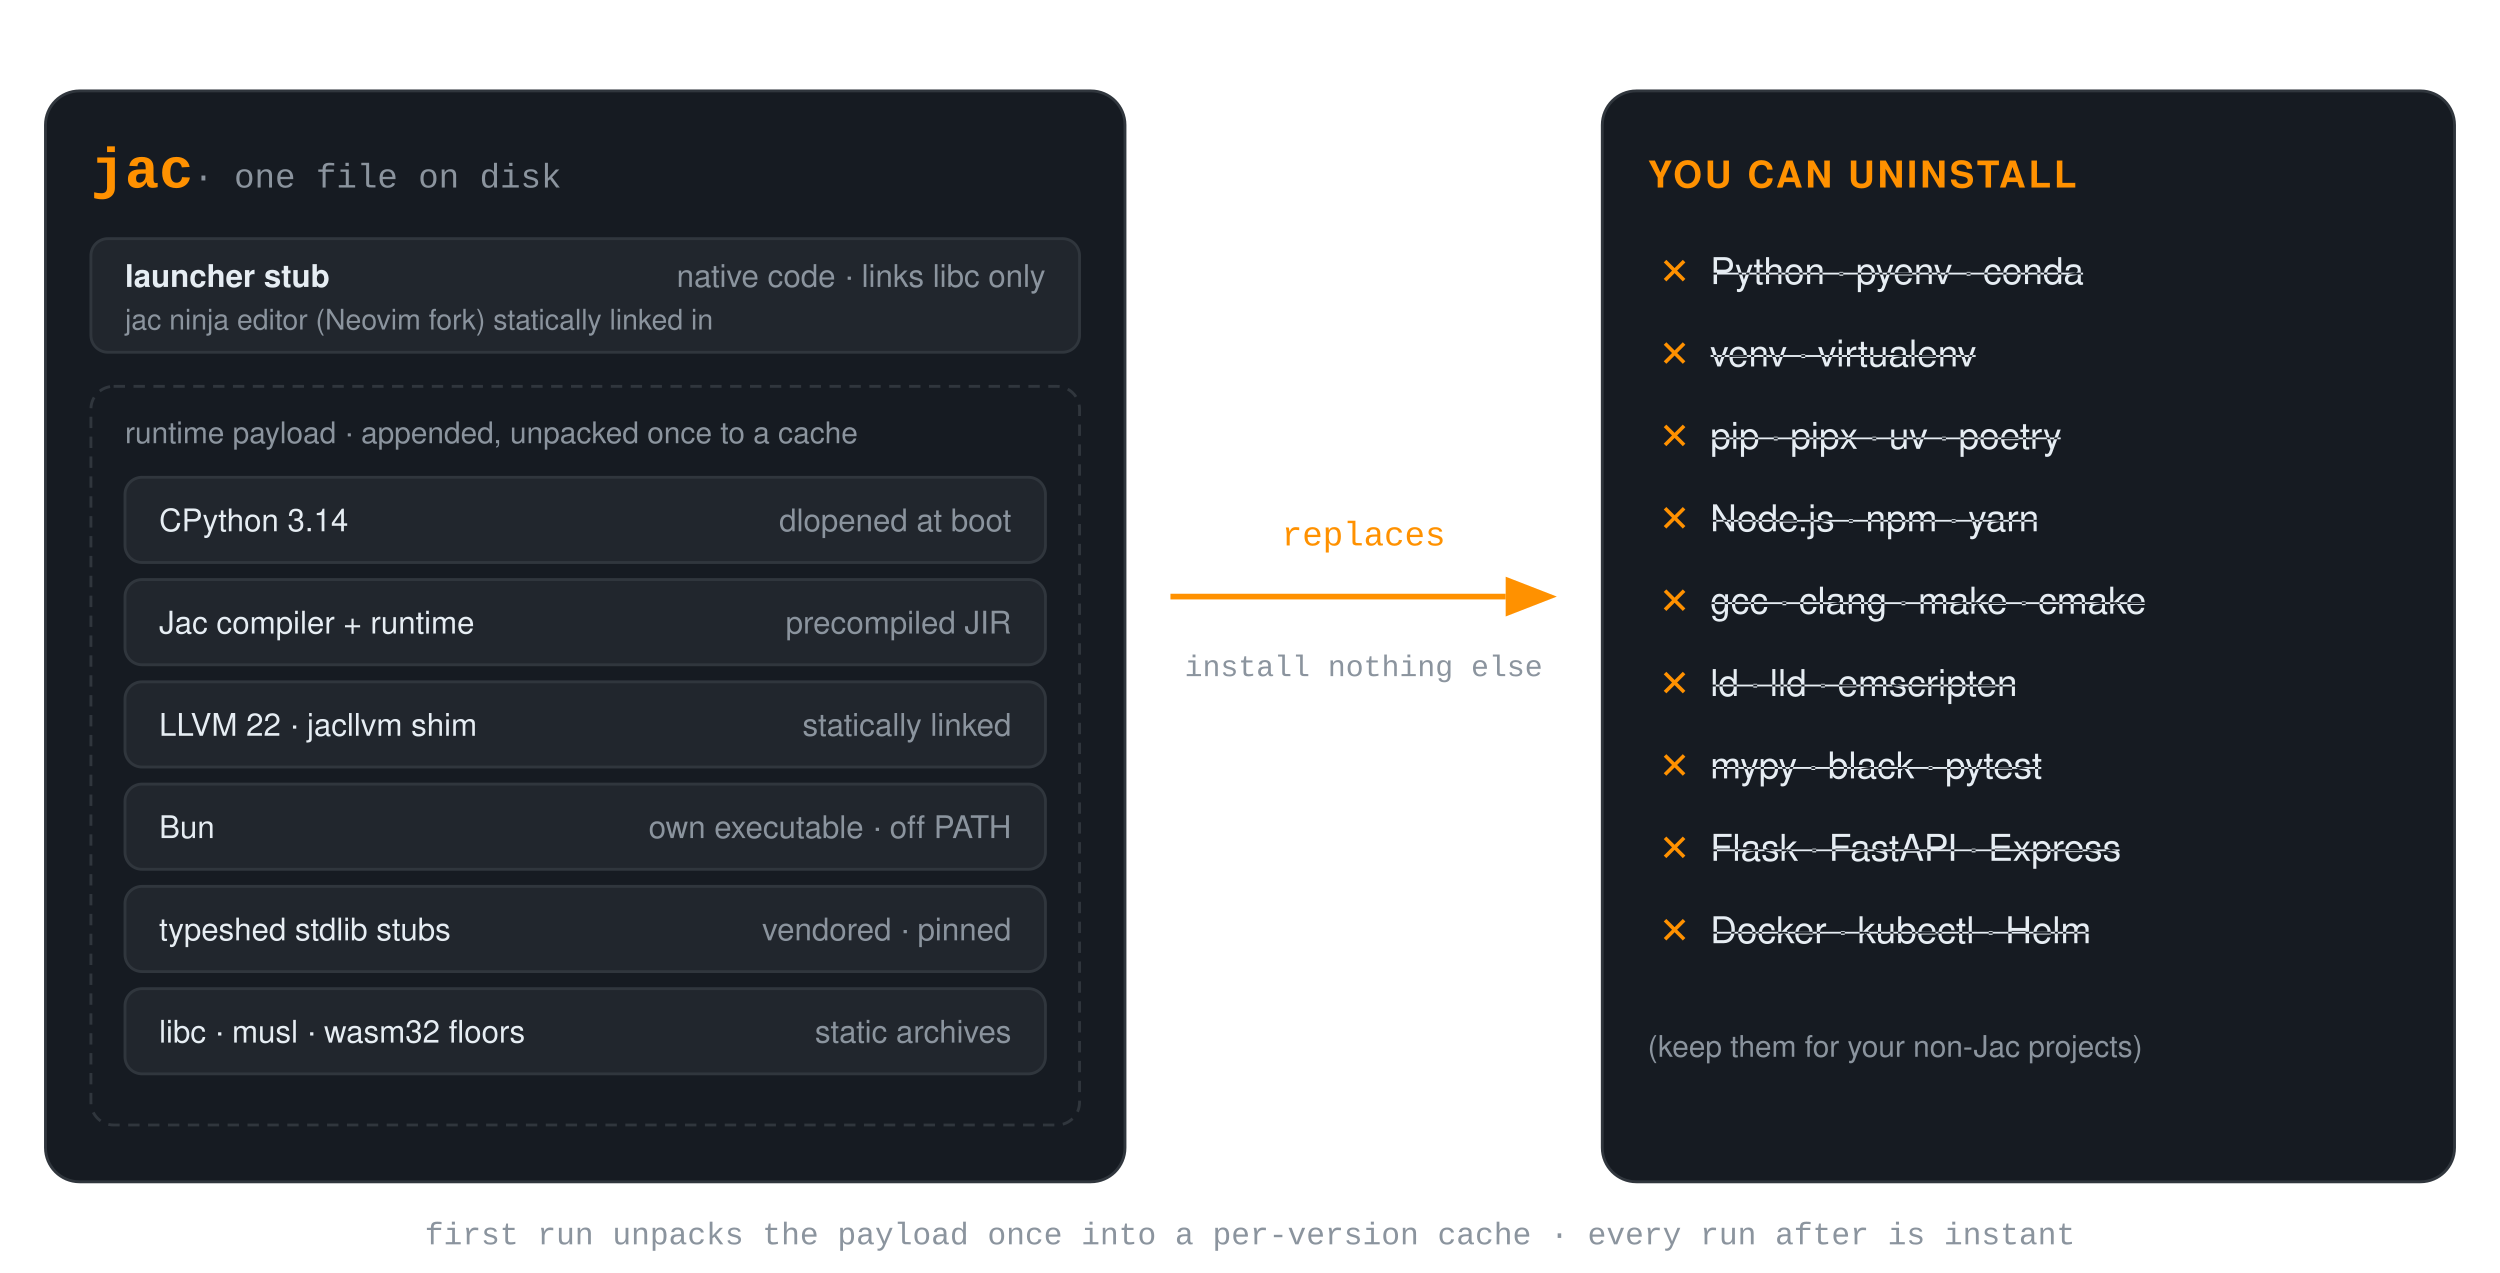
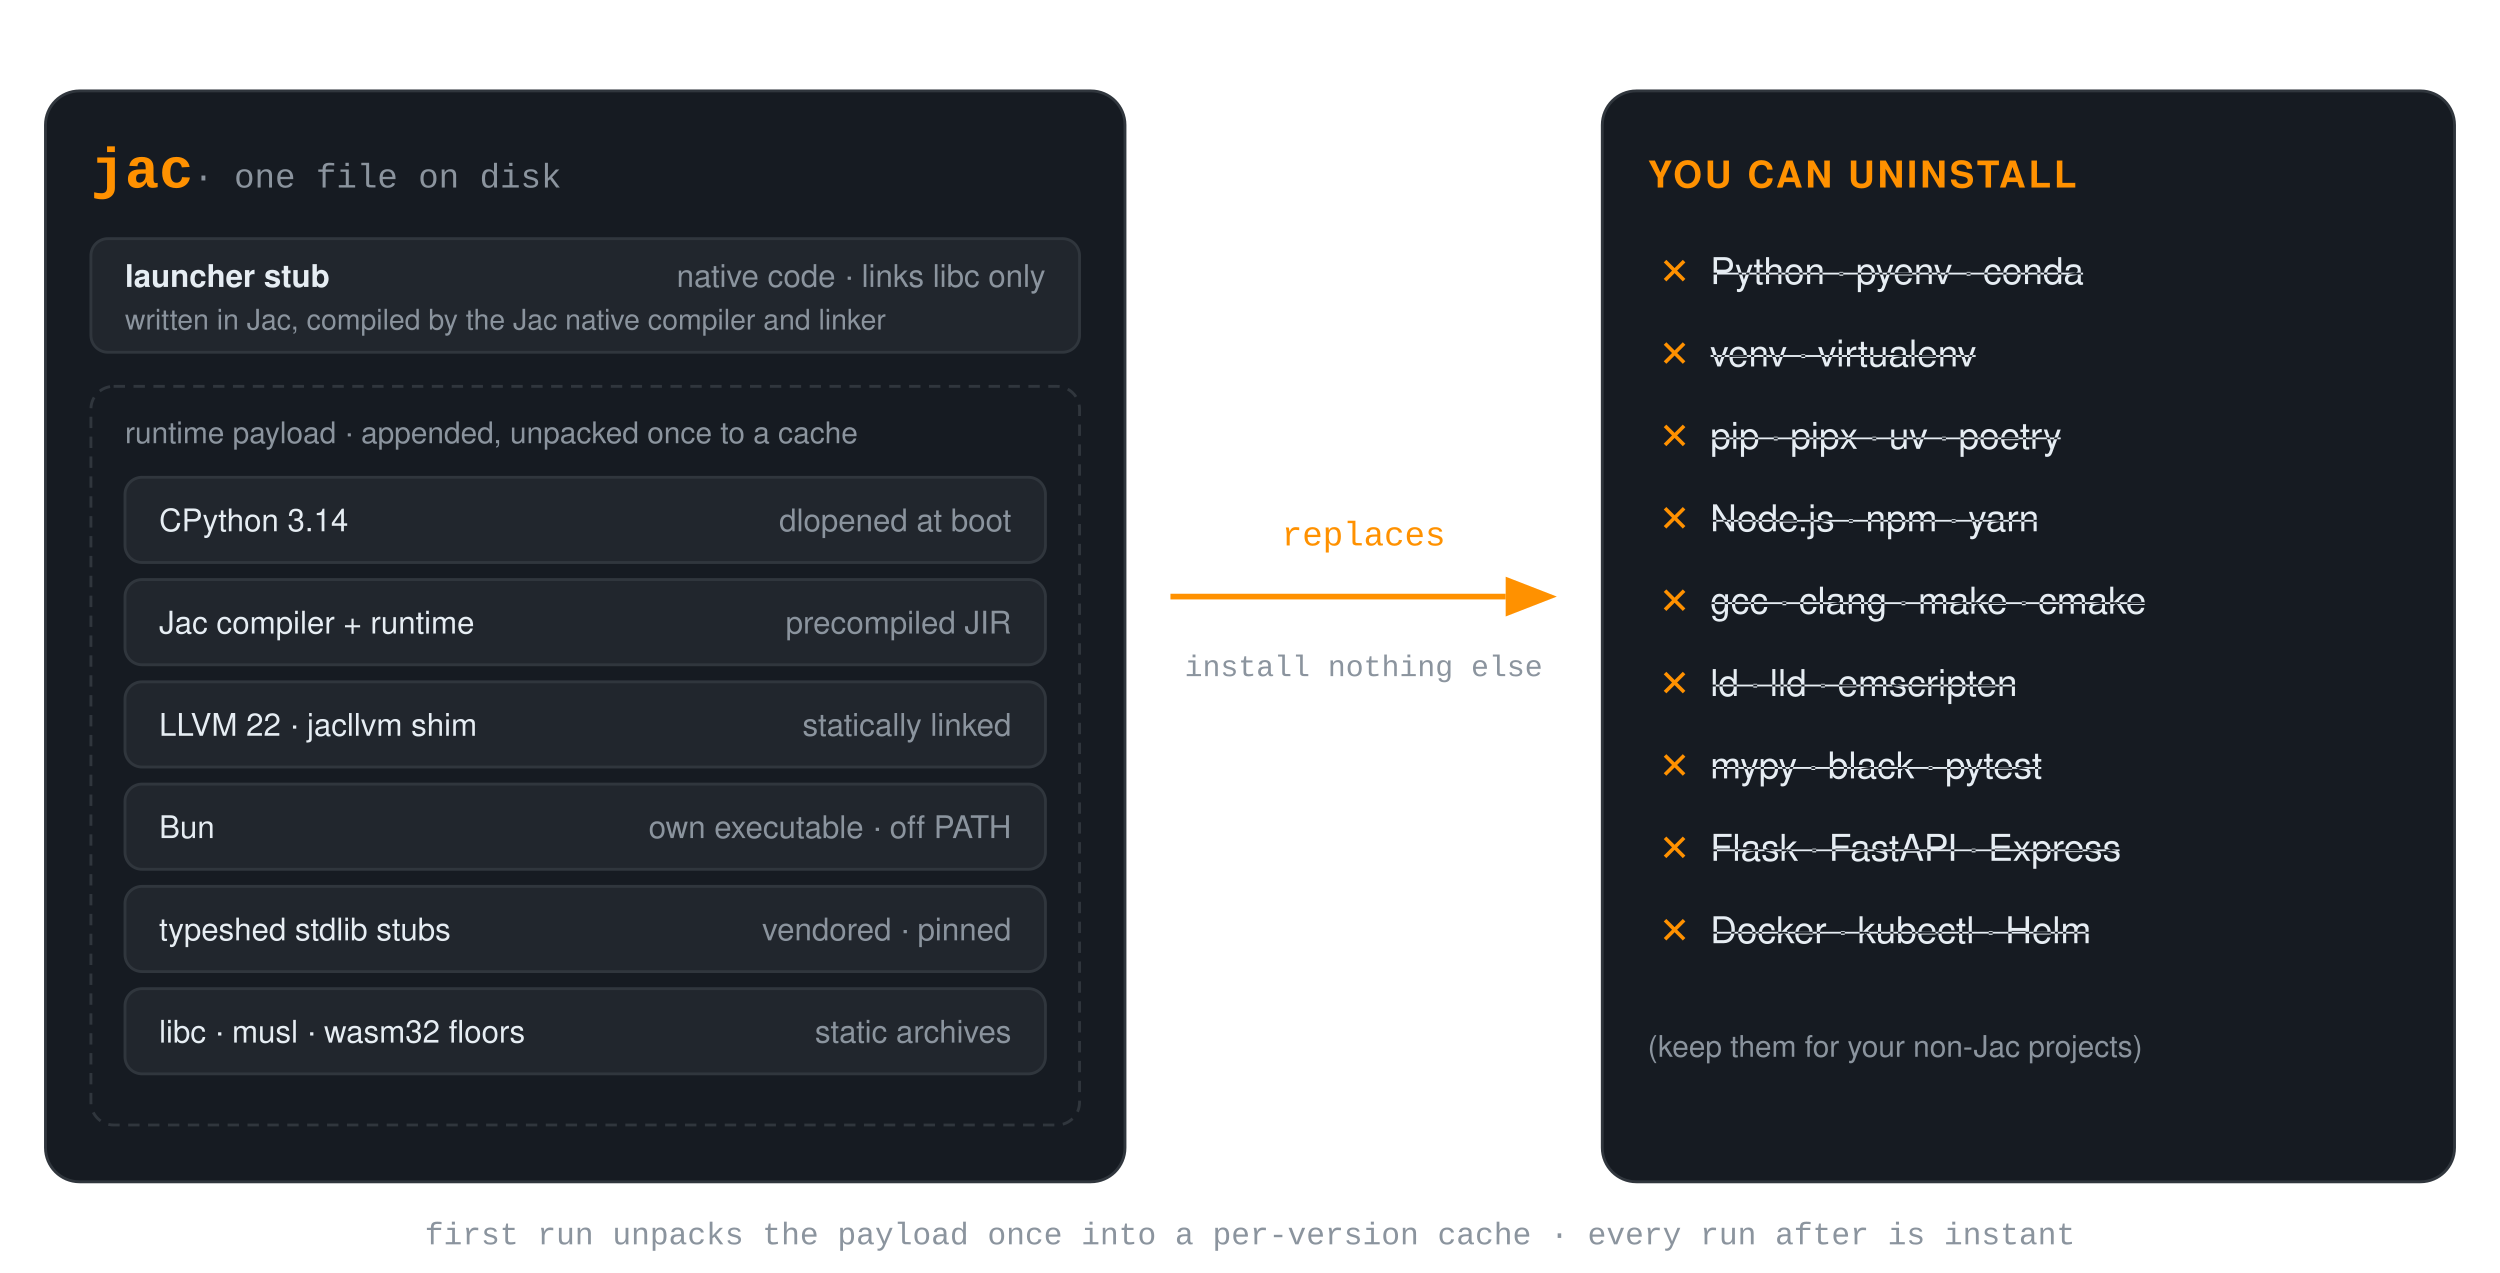
<svg xmlns="http://www.w3.org/2000/svg" width="880" height="448" viewBox="0 0 880 448" role="img" aria-label="Anatomy of the jac binary: a native launcher stub with a runtime payload appended to it, carrying a private CPython, the precompiled Jac compiler and runtime, a statically linked LLVM, the Bun executable, vendored typeshed stubs, and static libc archives; it replaces the whole development toolchain">
  <style>
    .sans { font-family: -apple-system, "Segoe UI", Helvetica, Arial, sans-serif; }
    .mono { font-family: "SFMono-Regular", Consolas, "Liberation Mono", Menlo, monospace; }
    .fg { fill: #e6edf3; }
    .dim { fill: #8b949e; }
    .acc { fill: #ff9100; }
  </style>
  <rect x="16" y="32" width="380" height="384" rx="12" fill="#161b22" stroke="#30363d" />
  <text class="mono acc" x="32" y="66" font-size="20" font-weight="bold">jac<tspan class="dim" font-size="12" font-weight="normal"> · one file on disk</tspan>
  </text>
  <rect x="32" y="84" width="348" height="40" rx="6" fill="#21262d" stroke="#30363d" />
  <text class="sans fg" x="44" y="101" font-size="11" font-weight="bold">launcher stub</text>
  <text class="sans dim" x="368" y="101" font-size="11" text-anchor="end">native code · links libc only</text>
-   <text class="sans dim" x="44" y="116" font-size="10">jac ninja editor (Neovim fork) statically linked in</text>
+   <text class="sans dim" x="44" y="116" font-size="10">written in Jac, compiled by the Jac native compiler and linker</text>
  <rect x="32" y="136" width="348" height="260" rx="8" fill="none" stroke="#30363d" stroke-dasharray="4 3" />
  <text class="sans dim" x="44" y="156" font-size="10.5">runtime payload · appended, unpacked once to a cache</text>
  <g font-size="11" class="sans">
    <rect x="44" y="168" width="324" height="30" rx="6" fill="#21262d" stroke="#30363d" />
    <text class="fg" x="56" y="187">CPython 3.14</text>
    <text class="dim" x="356" y="187" text-anchor="end">dlopened at boot</text>
    <rect x="44" y="204" width="324" height="30" rx="6" fill="#21262d" stroke="#30363d" />
    <text class="fg" x="56" y="223">Jac compiler + runtime</text>
    <text class="dim" x="356" y="223" text-anchor="end">precompiled JIR</text>
    <rect x="44" y="240" width="324" height="30" rx="6" fill="#21262d" stroke="#30363d" />
    <text class="fg" x="56" y="259">LLVM 22 · jacllvm shim</text>
    <text class="dim" x="356" y="259" text-anchor="end">statically linked</text>
    <rect x="44" y="276" width="324" height="30" rx="6" fill="#21262d" stroke="#30363d" />
    <text class="fg" x="56" y="295">Bun</text>
    <text class="dim" x="356" y="295" text-anchor="end">own executable · off PATH</text>
    <rect x="44" y="312" width="324" height="30" rx="6" fill="#21262d" stroke="#30363d" />
    <text class="fg" x="56" y="331">typeshed stdlib stubs</text>
    <text class="dim" x="356" y="331" text-anchor="end">vendored · pinned</text>
    <rect x="44" y="348" width="324" height="30" rx="6" fill="#21262d" stroke="#30363d" />
    <text class="fg" x="56" y="367">libc · musl · wasm32 floors</text>
    <text class="dim" x="356" y="367" text-anchor="end">static archives</text>
  </g>
  <text class="mono acc" x="480" y="192" font-size="12" text-anchor="middle">replaces</text>
  <line x1="412" y1="210" x2="530" y2="210" stroke="#ff9100" stroke-width="2" />
  <path d="M530,203 L548,210 L530,217 Z" fill="#ff9100" />
  <text class="mono dim" x="480" y="238" font-size="10.5" text-anchor="middle">install nothing else</text>
  <rect x="564" y="32" width="300" height="384" rx="12" fill="#161b22" stroke="#30363d" />
  <text class="sans acc" x="580" y="66" font-size="13" font-weight="bold" letter-spacing="1">YOU CAN UNINSTALL</text>
  <g font-size="13" class="sans">
    <text class="acc" x="584" y="100">✕</text>
    <text class="fg" x="602" y="100" text-decoration="line-through">Python · pyenv · conda</text>
    <text class="acc" x="584" y="129">✕</text>
    <text class="fg" x="602" y="129" text-decoration="line-through">venv · virtualenv</text>
    <text class="acc" x="584" y="158">✕</text>
    <text class="fg" x="602" y="158" text-decoration="line-through">pip · pipx · uv · poetry</text>
    <text class="acc" x="584" y="187">✕</text>
    <text class="fg" x="602" y="187" text-decoration="line-through">Node.js · npm · yarn</text>
    <text class="acc" x="584" y="216">✕</text>
    <text class="fg" x="602" y="216" text-decoration="line-through">gcc · clang · make · cmake</text>
    <text class="acc" x="584" y="245">✕</text>
    <text class="fg" x="602" y="245" text-decoration="line-through">ld · lld · emscripten</text>
    <text class="acc" x="584" y="274">✕</text>
    <text class="fg" x="602" y="274" text-decoration="line-through">mypy · black · pytest</text>
    <text class="acc" x="584" y="303">✕</text>
    <text class="fg" x="602" y="303" text-decoration="line-through">Flask · FastAPI · Express</text>
    <text class="acc" x="584" y="332">✕</text>
    <text class="fg" x="602" y="332" text-decoration="line-through">Docker · kubectl · Helm</text>
  </g>
  <text class="sans dim" x="580" y="372" font-size="10.5">(keep them for your non-Jac projects)</text>
  <text class="mono dim" x="440" y="438" font-size="11" text-anchor="middle">first run unpacks the payload once into a per-version cache · every run after is instant</text>
</svg>
